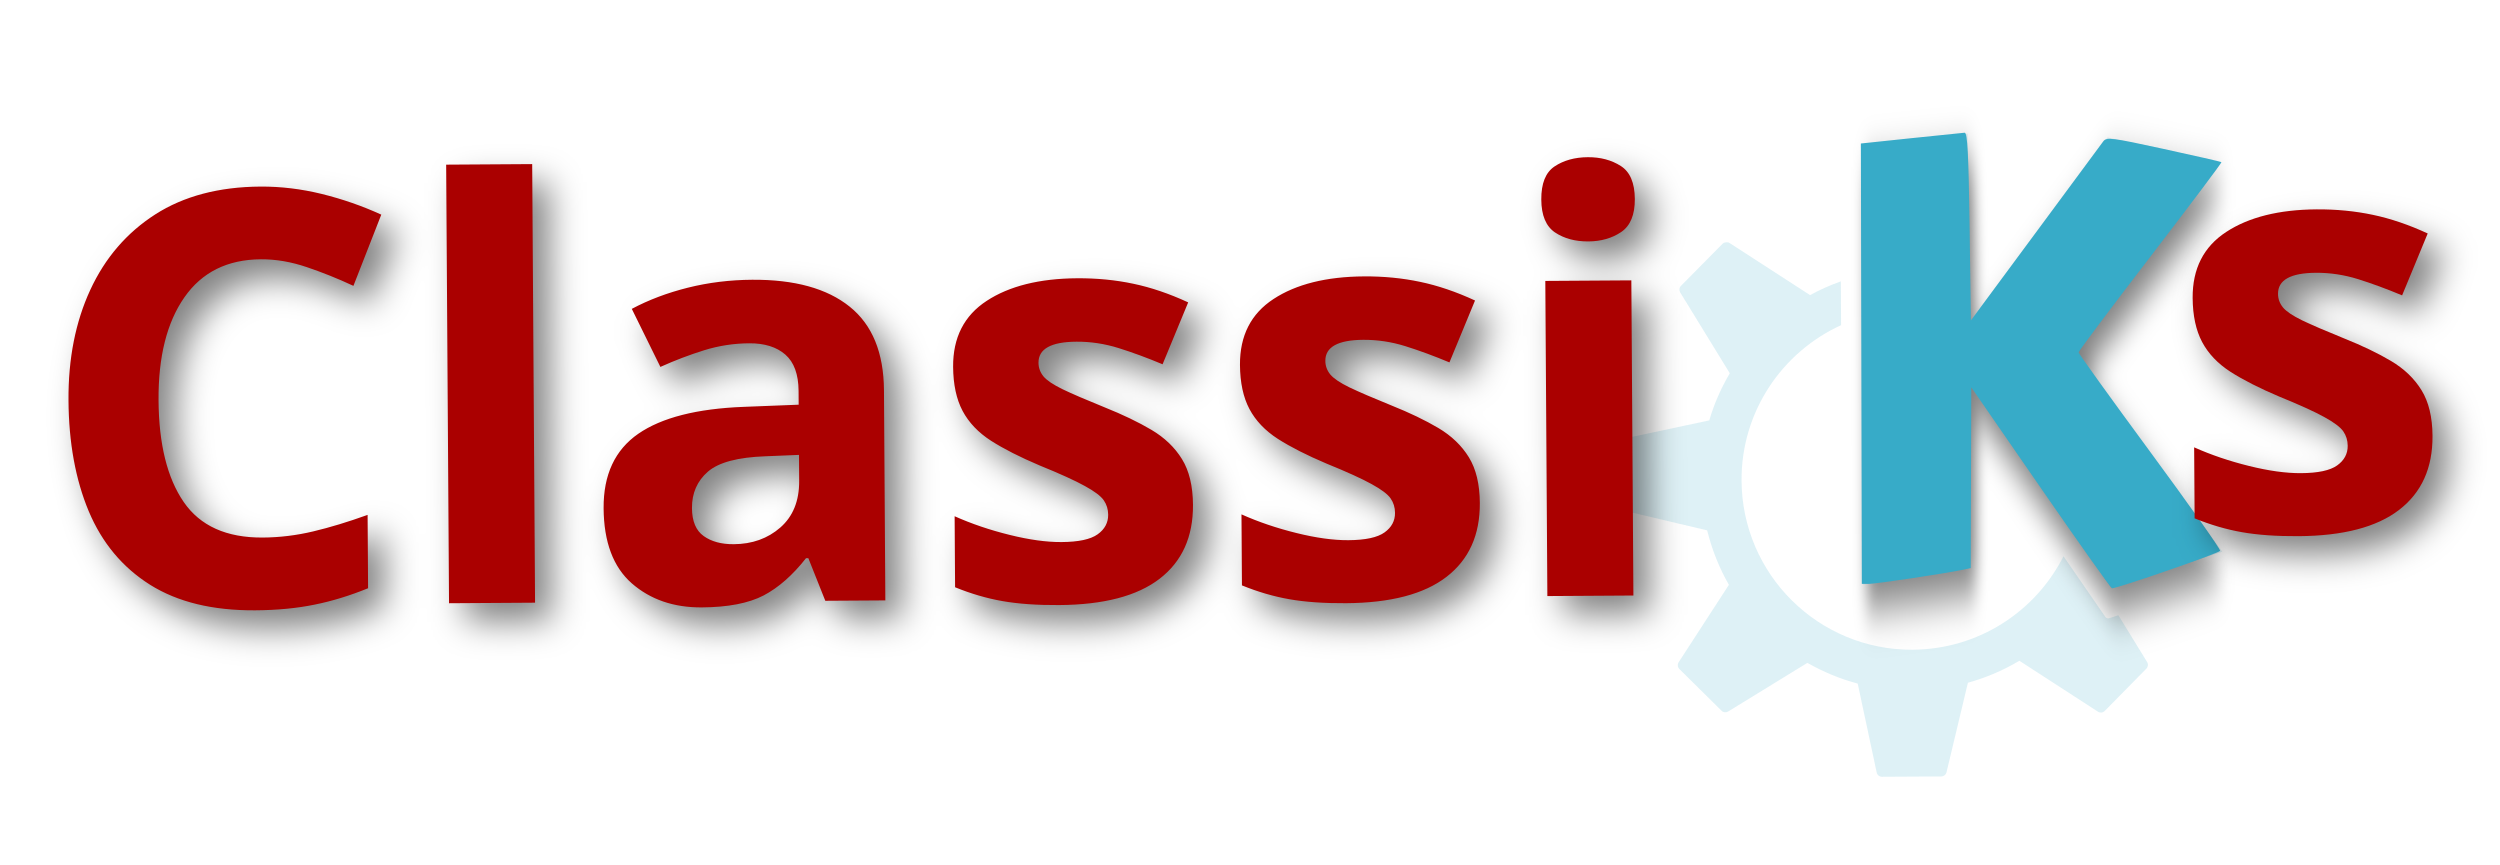
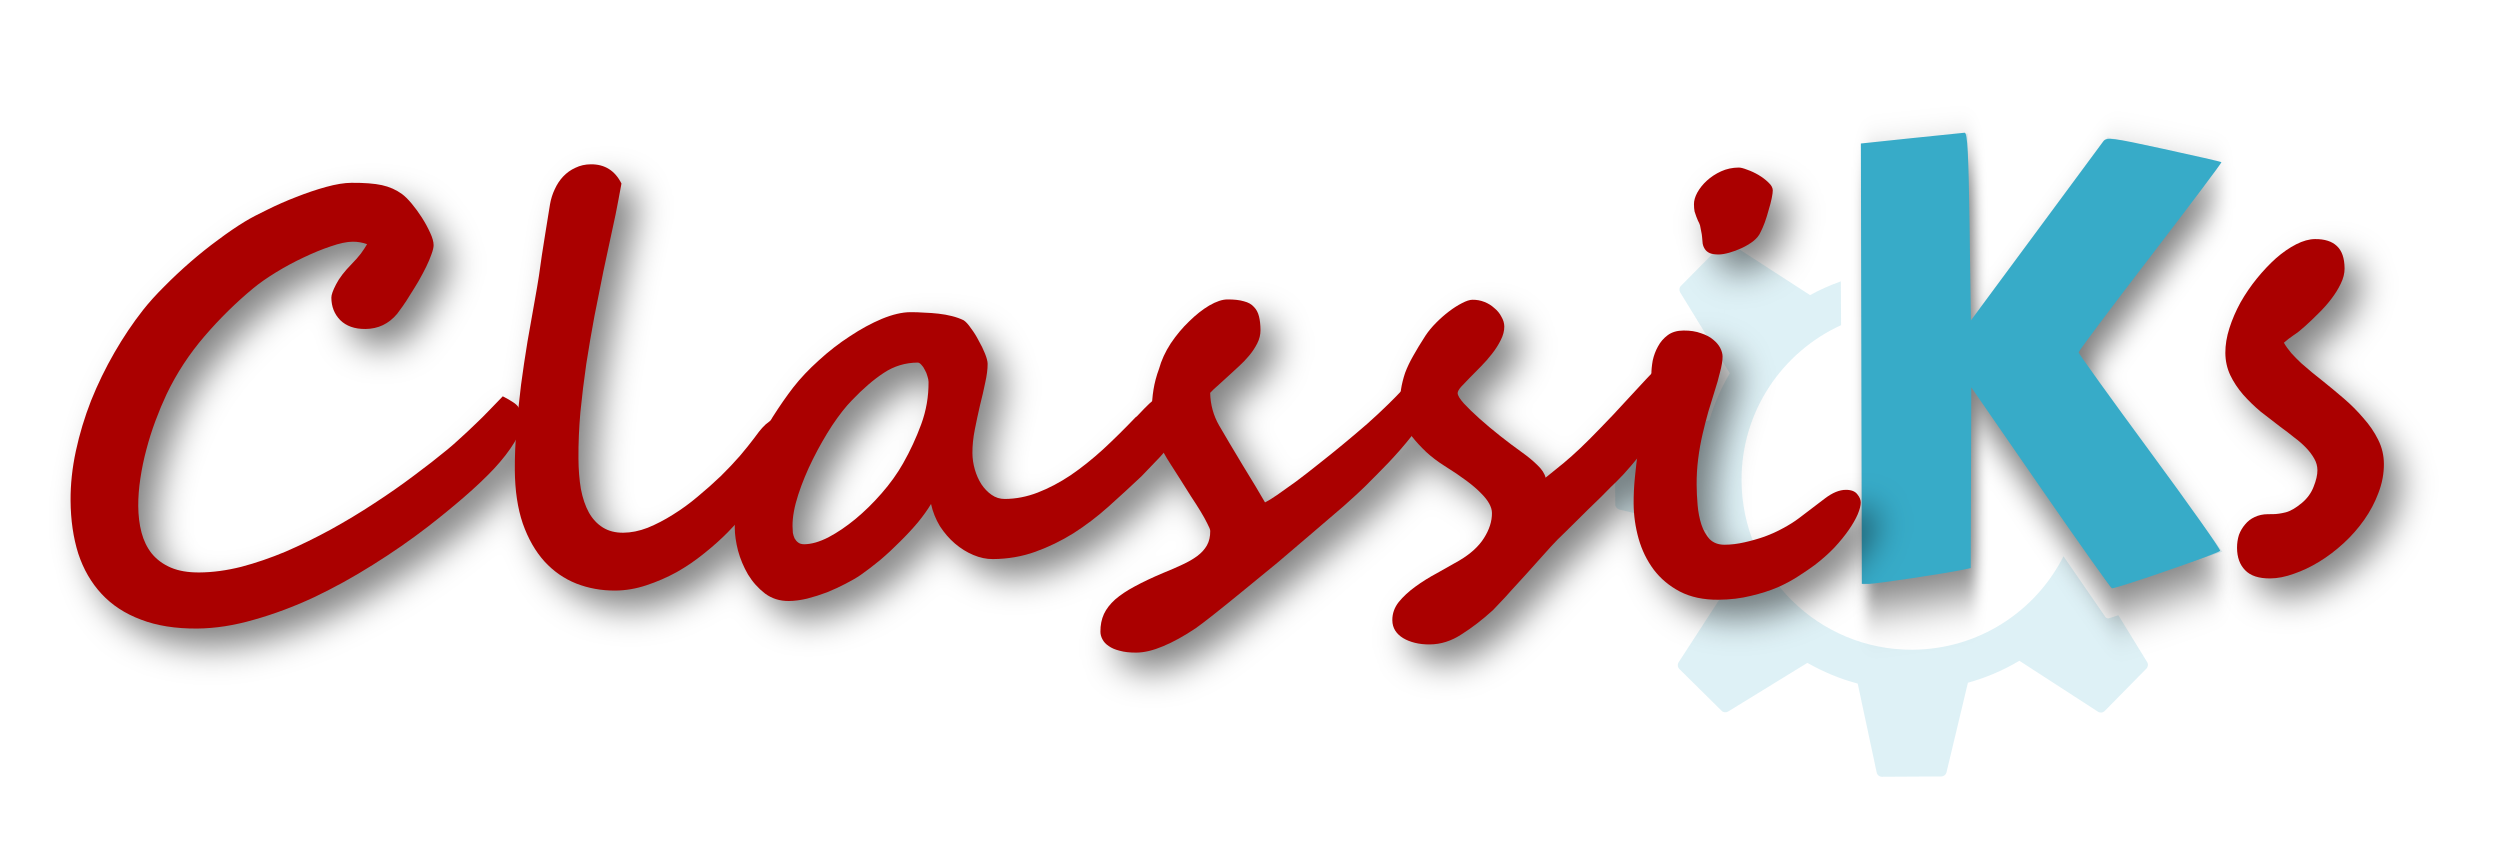
<svg xmlns="http://www.w3.org/2000/svg" width="369.61" height="127.77" version="1.1" viewBox="0 0 369.61 127.77">
  <defs>
    <filter id="filter51184" x="-.079" y="-.074" width="1.189" height="1.182" color-interpolation-filters="sRGB">
      <feFlood flood-color="rgb(0,0,0)" flood-opacity=".498" result="flood" />
      <feComposite in="flood" in2="SourceGraphic" operator="in" result="composite1" />
      <feGaussianBlur in="composite1" result="blur" stdDeviation="2.5" />
      <feOffset dx="2.4" dy="2.7" result="offset" />
      <feComposite in="SourceGraphic" in2="offset" result="composite2" />
    </filter>
    <filter id="filter51196" x="-.257" y="-.12" width="1.617" height="1.293" color-interpolation-filters="sRGB">
      <feFlood flood-color="rgb(0,0,0)" flood-opacity=".498" result="flood" />
      <feComposite in="flood" in2="SourceGraphic" operator="in" result="composite1" />
      <feGaussianBlur in="composite1" result="blur" stdDeviation="2.5" />
      <feOffset dx="2.4" dy="2.7" result="offset" />
      <feComposite in="SourceGraphic" in2="offset" result="composite2" />
    </filter>
  </defs>
  <filter id="d" x="-.051" y="-.028" width="1.102" height="1.056">
    <feGaussianBlur stdDeviation="2.97" />
  </filter>
  <filter id="e" x="-.027" y="-.204" width="1.054" height="1.408">
    <feGaussianBlur stdDeviation="1.7" />
  </filter>
  <path d="m255.19 35.822c-0.178 0.019-0.371 0.07-0.505 0.205l-6.173 6.242c-0.259 0.263-0.289 0.663-0.096 0.979l7.321 11.936c-1.276 2.172-2.309 4.501-3.031 6.967l-13.311 2.841c-0.37 0.079-0.639 0.433-0.636 0.813l0.049 8.771c2e-3 0.371 0.286 0.687 0.645 0.772l12.939 3.065c0.707 2.847 1.79 5.569 3.216 8.045l-7.425 11.445c-0.207 0.32-0.164 0.744 0.107 1.012l6.242 6.173c0.263 0.259 0.664 0.29 0.979 0.096l11.701-7.184c2.31 1.316 4.809 2.368 7.439 3.062l2.806 13.142c0.079 0.371 0.4 0.639 0.779 0.637l8.771-0.049c0.368-2e-3 0.687-0.251 0.772-0.612l3.165-13.243c2.704-0.746 5.252-1.844 7.607-3.248l11.614 7.526c0.32 0.206 0.743 0.164 1.012-0.107l6.139-6.242c0.261-0.263 0.323-0.664 0.129-0.979l-4.256-6.926-1.381 0.446c-0.199 0.063-0.421-0.026-0.541-0.2 0 0-2.686-3.904-6.191-8.973-4.112 8.158-12.559 13.768-22.324 13.823-13.876 0.078-25.196-11.117-25.275-24.993-0.057-10.207 5.997-19.008 14.716-22.99l-0.036-6.477c-1.588 0.566-3.121 1.246-4.577 2.05-3e-3 -2e-3 3e-3 -0.032-2.6e-4 -0.034l-11.885-7.693c-0.16-0.103-0.328-0.118-0.507-0.098zm35.706-16.056-15.78 1.606 0.364 65.043 15.606-2.449-0.155-27.731 21.19 30.65 16.434-5.321-21.69-29.467 21.536-28.021s-16.822-3.752-16.822-3.752l-20.693 28.017 9e-3 -28.576z" fill="#37abc8" fill-opacity=".166" stroke-width=".917" />
  <path transform="rotate(30 364.56 65.763)" d="m313.31 102.7-16.323-7.737 13.292 23.184-0.905 0.814c-1.918 1.724-9.982 8.153-10.901 8.691l-0.968 0.566-32.676-56.314 6.019-4.376c3.311-2.407 6.221-4.511 6.468-4.675 0.346-0.23 2.084 2.444 7.562 11.635l7.113 11.934 1.806-15.894c0.994-8.742 1.851-16.299 1.906-16.794 0.092-0.83 0.741-1.105 8.289-3.515 4.504-1.438 8.274-2.6 8.376-2.581 0.103 0.019-0.844 7.816-2.103 17.328-1.26 9.512-2.214 17.425-2.12 17.585 0.093 0.16 7.488 3.492 16.431 7.406 8.944 3.913 16.306 7.306 16.36 7.54 0.079 0.341-10.248 12.272-11.076 12.797-0.126 0.079-7.574-3.337-16.552-7.593z" fill="#37abc8" filter="url(#filter51184)" stroke-linecap="round" stroke-width="1.4" style="paint-order:stroke fill markers" />
-   <text transform="rotate(-.374 -17349 -14066)" x="-87.4" y="202.561" filter="url(#filter51196)" font-family="'Armalite Rifle'" font-size="85.333px" style="line-height:1.25" xml:space="preserve">
-     <tspan x="-87.4" y="202.561" fill="#aa0000" font-family="'Segoe Script'" font-size="85.333px" font-weight="bold">Classi</tspan>
-   </text>
-   <text transform="rotate(-.374 -18884 -62356)" x="-87.4" y="202.561" filter="url(#filter51196)" font-family="'Armalite Rifle'" font-size="85.333px" style="line-height:1.25" xml:space="preserve">
-     <tspan x="-87.4" y="202.561" fill="#aa0000" font-family="'Segoe Script'" font-size="85.333px" font-weight="bold">s</tspan>
-   </text>
+   <g transform="rotate(-.374 -17349 -14066)" fill="#a00" filter="url(#filter51196)" aria-label="Classi">
+     <path d="m-15.442 175.56q0 1.458-1.125 3.292-1.125 1.833-3.042 3.875-1.917 2-4.458 4.167-2.542 2.167-5.375 4.333-3.833 2.917-8.167 5.583-4.292 2.667-8.75 4.75-4.458 2.042-8.875 3.25-4.417 1.25-8.417 1.25-4.792 0-8.292-1.375-3.5-1.333-5.792-3.833t-3.417-6q-1.083-3.542-1.083-7.833 0-3.583 0.833-7.333 0.833-3.75 2.292-7.417 1.5-3.667 3.5-7.083 2-3.417 4.292-6.292 1.333-1.667 3.167-3.458 1.833-1.833 3.875-3.583 2.042-1.75 4.125-3.25 2.083-1.542 3.958-2.667 1.333-0.792 3.375-1.75 2.042-1 4.25-1.833 2.25-0.875 4.417-1.458t3.75-0.583q2.833 0 4.5 0.375t2.958 1.333q0.625 0.458 1.417 1.417 0.792 0.958 1.5 2.083 0.708 1.125 1.208 2.25 0.5 1.083 0.5 1.833 0 0.5-0.333 1.375-0.292 0.833-0.792 1.833-0.5 1-1.125 2.083-0.625 1.042-1.25 2-0.583 0.958-1.125 1.708-0.542 0.75-0.833 1.125-1.875 2.208-4.708 2.208-2.375 0-3.708-1.333-1.292-1.333-1.292-3.333 0-0.625 0.708-1.958 0.708-1.375 2.333-3 0.792-0.792 1.375-1.542 0.583-0.792 0.917-1.375-1.042-0.375-2.125-0.375-1.292 0-3.25 0.667-1.917 0.625-4.042 1.625-2.083 0.958-4.083 2.167-2 1.208-3.375 2.333-3.833 3.125-7.25 7.042t-5.667 8.542q-0.875 1.833-1.667 3.917-0.792 2.083-1.375 4.25-0.583 2.125-0.917 4.292-0.333 2.125-0.333 4.042 0 2.125 0.458 3.917t1.5 3.125q1.083 1.333 2.792 2.083 1.708 0.75 4.208 0.75 2.958 0 6.208-0.792 3.25-0.833 6.583-2.208 3.333-1.417 6.667-3.208 3.375-1.833 6.458-3.833 3.125-2 5.875-4.042 2.792-2.042 5.042-3.875 0.875-0.708 1.917-1.667 1.083-0.958 2.167-2 1.125-1.042 2.167-2.125 1.083-1.083 1.958-2 0.958 0.5 1.5 0.875 0.583 0.375 0.833 0.792 0.292 0.375 0.375 0.833 0.083 0.458 0.083 1.042z" />
+     <path d="m24.641 177.14q0 0.958-0.5 2.417-0.458 1.417-1.583 3.333-1.125 1.875-3 4.25-1.875 2.375-4.667 5.208-1.542 1.542-3.5 3.083-1.917 1.542-4.083 2.75-2.167 1.167-4.5 1.917-2.292 0.75-4.583 0.75-3.083 0-5.792-1.083-2.667-1.083-4.667-3.292-2-2.25-3.167-5.625-1.125-3.375-1.125-7.917 0-2.958 0.292-6.125 0.292-3.208 0.708-6.458 0.458-3.25 1-6.417 0.583-3.208 1.125-6.125 0.375-2 0.625-3.542t0.458-3.083q0.25-1.542 0.542-3.292 0.292-1.792 0.708-4.208 0.208-1.167 0.708-2.208 0.5-1.083 1.25-1.875 0.792-0.833 1.833-1.292 1.042-0.5 2.292-0.5 3.083 0 4.5 2.875l-0.458 2.375q-0.375 2-1 4.708-0.583 2.667-1.292 5.833-0.667 3.167-1.375 6.667-0.667 3.458-1.25 7.042-0.542 3.583-0.917 7.125-0.333 3.542-0.333 6.833 0 2.5 0.333 4.542 0.375 2.042 1.167 3.5 0.792 1.417 2.042 2.208 1.25 0.792 3 0.792t3.625-0.708q1.875-0.75 3.75-1.917 1.917-1.167 3.708-2.667 1.833-1.5 3.417-3 1.583-1.542 2.833-2.958 1.25-1.458 2.042-2.5 0.375-0.5 0.792-1.042 0.458-0.583 1-1.083 0.583-0.5 1.208-0.833 0.667-0.333 1.417-0.333 0.583 0 1 0.5 0.417 0.458 0.417 1.375z" />
+     <path d="m44.724 170.31q0-0.375-0.167-0.875-0.125-0.5-0.375-0.917-0.208-0.458-0.5-0.75-0.292-0.333-0.542-0.333-2.75 0-5.042 1.5-2.25 1.458-4.708 4-1.375 1.375-2.958 3.708-1.542 2.333-2.875 4.958t-2.208 5.25q-0.875 2.625-0.875 4.625 0 0.5 0.042 1 0.083 0.458 0.25 0.833 0.208 0.375 0.542 0.625t0.875 0.25q1.583 0 3.583-1 2-1.042 4-2.667 2.042-1.667 3.917-3.792 1.917-2.167 3.208-4.417 1.583-2.75 2.708-5.75 1.125-3 1.125-6.25zm37.875 4.292q0 0.5-0.208 1.208-0.167 0.667-0.458 1.375-0.292 0.667-0.667 1.333-0.333 0.625-0.667 1.083-0.208 0.292-0.667 0.833-0.458 0.5-1.042 1.167-0.583 0.625-1.333 1.375-0.708 0.75-1.458 1.5-2.417 2.25-4.917 4.458-2.458 2.167-5.167 3.875-2.708 1.667-5.667 2.708t-6.292 1.042q-1.417 0-2.875-0.625-1.458-0.625-2.708-1.708t-2.208-2.583q-0.917-1.542-1.292-3.292-0.75 1.25-1.958 2.708-1.208 1.417-2.667 2.833-1.417 1.417-2.958 2.708-1.542 1.25-2.875 2.167-0.917 0.625-2.25 1.292-1.292 0.667-2.75 1.25-1.458 0.542-2.958 0.917-1.458 0.333-2.708 0.333-2 0-3.5-1.125-1.5-1.167-2.5-2.833-0.958-1.667-1.458-3.542-0.458-1.875-0.458-3.375 0-2.75 0.792-5.583 0.833-2.875 2.083-5.583 1.292-2.708 2.833-5.167 1.583-2.458 3.083-4.375 1.583-2 3.792-3.958 2.208-2 4.625-3.542 2.417-1.583 4.75-2.542 2.375-0.958 4.208-0.958 1 0 2.042 0.083 1.083 0.042 2.125 0.167 1.042 0.125 2 0.375 0.958 0.25 1.708 0.625 0.5 0.333 1.083 1.208 0.625 0.833 1.125 1.833 0.542 0.958 0.917 1.917 0.375 0.958 0.375 1.5 0 1.167-0.375 2.792-0.333 1.583-0.792 3.333-0.417 1.75-0.792 3.583-0.375 1.833-0.375 3.5 0 1.167 0.333 2.375t0.958 2.208q0.625 0.958 1.5 1.583 0.875 0.625 1.958 0.625 2.458 0 4.875-0.917 2.417-0.917 4.833-2.5 2.417-1.625 4.833-3.792 2.417-2.208 4.875-4.75 0.083 0 0.667-0.625 0.583-0.625 1.375-1.375 0.833-0.75 1.708-1.375 0.917-0.625 1.583-0.625 1.208 0 1.583 0.708 0.375 0.708 0.375 2.167z" />
+     <path d="m119.6 172.44q0 1.125-1 2.833-1 1.667-2.542 3.542-1.5 1.875-3.375 3.833-1.875 1.917-3.625 3.625-1.042 1-3.083 2.792-2.042 1.75-4.583 3.875-2.5 2.125-5.25 4.417-2.75 2.25-5.208 4.208-2.417 1.958-4.292 3.417-1.875 1.458-2.667 2-2.583 1.708-4.833 2.625-2.208 0.917-3.958 0.917-1.458 0-2.458-0.292-1-0.25-1.625-0.708-0.625-0.417-0.917-1-0.292-0.542-0.292-1.125 0-1.458 0.542-2.625 0.542-1.125 1.667-2.125 1.167-1 2.917-1.917 1.792-0.958 4.208-1.958 1.583-0.625 2.833-1.208 1.292-0.583 2.208-1.25 0.958-0.708 1.458-1.583 0.5-0.875 0.5-2.125 0-0.292-0.417-1.083-0.375-0.792-1-1.833-0.625-1.042-1.417-2.25-0.75-1.25-1.5-2.417-0.75-1.208-1.417-2.25t-1.042-1.75q-1.708-3.167-1.708-6.458 0-1.417 0.25-2.917 0.25-1.5 0.833-3.042 0.542-1.917 1.75-3.75 1.25-1.833 2.75-3.25 1.5-1.458 3-2.333 1.542-0.875 2.667-0.875 1.5 0 2.458 0.292 0.958 0.25 1.458 0.833 0.542 0.542 0.75 1.417 0.208 0.833 0.208 2.042 0 1-0.5 1.958t-1.208 1.792q-0.708 0.833-1.5 1.542-0.792 0.708-1.375 1.25-0.875 0.792-1.667 1.5-0.792 0.667-1.25 1.167 0.042 2.625 1.292 4.833 0.625 1.083 1.542 2.667 0.958 1.583 1.917 3.25 1 1.625 1.875 3.125 0.875 1.5 1.375 2.375 0.625-0.292 1.792-1.083 1.208-0.833 2.792-1.958 1.583-1.167 3.375-2.583 1.833-1.417 3.667-2.917 1.833-1.5 3.542-2.958 1.708-1.5 3.083-2.833 1.167-1.125 1.917-1.917 0.792-0.833 1.333-1.333 0.583-0.542 1-0.792 0.417-0.292 0.917-0.292 0.542 0 0.875 0.417 0.375 0.375 0.583 0.875 0.208 0.458 0.292 0.875 0.083 0.417 0.083 0.5z" />
+     <path d="m118.27 163.89q0.625-0.917 1.542-1.833 0.917-0.917 1.917-1.667 1-0.75 1.917-1.208 0.958-0.5 1.583-0.5 0.917 0 1.75 0.333t1.458 0.917q0.667 0.542 1.042 1.292 0.417 0.708 0.417 1.458 0 0.958-0.542 2-0.5 1-1.292 2-0.75 0.958-1.667 1.875-0.875 0.875-1.667 1.667-0.75 0.75-1.292 1.333-0.5 0.583-0.5 0.917 0 0.5 0.917 1.542 0.917 1 2.292 2.25 1.375 1.25 3.042 2.583t3.167 2.417q1.333 0.958 2.292 1.917 1 0.958 1.208 1.875 1.542-1.208 2.708-2.167 1.167-0.958 2.458-2.167t2.958-2.917q1.708-1.708 4.25-4.458 1.375-1.458 2.583-2.75 1.25-1.333 2.292-2.292 1.083-0.958 1.958-1.5 0.917-0.583 1.583-0.583 1.042 0 1.458 0.792 0.417 0.75 0.417 1.958 0 0.458-0.625 1.625-0.625 1.167-1.667 2.708-1 1.5-2.333 3.292-1.292 1.75-2.667 3.458-1.333 1.708-2.625 3.208-1.25 1.458-2.25 2.417-0.167 0.167-0.833 0.792-0.625 0.625-1.5 1.5-0.875 0.833-1.917 1.833-1 0.958-1.917 1.875-0.917 0.875-1.625 1.583-0.708 0.667-1 0.958-0.208 0.208-0.958 1-0.708 0.792-1.708 1.875-0.958 1.083-2.083 2.292-1.125 1.208-2.125 2.292-0.958 1.083-1.75 1.875-0.75 0.792-1 1.042-2.375 2.125-4.667 3.542-2.25 1.458-4.708 1.458-1.167 0-2.167-0.25-1-0.25-1.75-0.708t-1.167-1.125q-0.417-0.667-0.417-1.542 0-1.458 0.958-2.667 1-1.208 2.458-2.25 1.5-1.083 3.25-2 1.75-0.958 3.292-1.833 2.5-1.458 3.667-3.292 1.208-1.875 1.208-3.708 0-1.333-1.625-2.958-1.583-1.667-5.333-4.042-1.5-0.958-2.708-2.083-1.208-1.167-2.083-2.292-0.833-1.167-1.292-2.25-0.458-1.125-0.458-1.958 0-1.542 0.167-2.75 0.208-1.25 0.625-2.458 0.458-1.208 1.208-2.5 0.75-1.333 1.875-3.042z" />
+     <path d="m169.72 142.81q0 0.375-0.167 1.167-0.167 0.792-0.458 1.708-0.25 0.917-0.583 1.833-0.333 0.875-0.667 1.5-0.292 0.667-1.083 1.292-0.792 0.583-1.708 1-0.917 0.417-1.833 0.667-0.917 0.25-1.542 0.25-0.833 0-1.333-0.208-0.458-0.208-0.708-0.583t-0.333-0.833q-0.042-0.5-0.083-1 0-0.083-0.042-0.375-0.042-0.292-0.25-1.333-0.125-0.375-0.292-0.667-0.125-0.292-0.25-0.625-0.125-0.333-0.25-0.75-0.083-0.458-0.083-1.083 0-0.792 0.5-1.708 0.542-0.958 1.417-1.75 0.917-0.833 2.125-1.375 1.208-0.542 2.625-0.542 0.417 0 1.25 0.333 0.833 0.292 1.667 0.792 0.833 0.5 1.458 1.125 0.625 0.583 0.625 1.167zm12.708 46.208q0 0.667-0.458 1.75-0.458 1.042-1.333 2.292-0.875 1.25-2.167 2.625-1.292 1.333-2.958 2.583-0.917 0.667-2.292 1.542-1.333 0.875-3.125 1.667-1.792 0.75-4 1.25-2.208 0.542-4.833 0.542-3.292 0-5.667-1.25-2.333-1.25-3.833-3.25-1.5-2.042-2.208-4.583-0.708-2.583-0.708-5.208 0-1.833 0.208-3.833 0.208-2.042 0.5-4 0.292-1.958 0.667-3.792 0.375-1.875 0.667-3.375 0.292-1.5 0.5-2.542 0.208-1.083 0.208-1.5 0-0.958 0.208-2.083 0.25-1.125 0.792-2.083 0.542-1 1.458-1.667 0.917-0.667 2.333-0.667 1.5 0 2.583 0.417 1.125 0.375 1.792 0.958 0.708 0.583 1.042 1.25 0.333 0.667 0.333 1.25 0 0.875-0.375 2.25-0.333 1.375-0.875 3-0.417 1.333-0.917 2.917-0.458 1.583-0.875 3.333-0.417 1.75-0.667 3.625t-0.25 3.833q0 1.417 0.125 3 0.125 1.542 0.542 2.875 0.417 1.292 1.208 2.167 0.833 0.833 2.208 0.833 1.417 0 2.917-0.333 1.542-0.333 3-0.833 1.5-0.542 2.792-1.25 1.333-0.708 2.333-1.458 2.167-1.625 3.833-2.875 1.667-1.25 3.083-1.25 1.208 0 1.708 0.667 0.5 0.625 0.5 1.208z" />
+   </g>
+   <g transform="rotate(-.374 -18884 -62356)" filter="url(#filter51196)" aria-label="s">
+     <path d="m-55.442 192.81q0 2.167-0.833 4.292-0.792 2.083-2.125 3.958-1.333 1.875-3.083 3.458-1.75 1.583-3.625 2.708-1.875 1.125-3.75 1.75-1.875 0.667-3.5 0.667-2.542 0-3.708-1.25-1.167-1.208-1.167-3.292 0-1 0.292-1.917 0.333-0.875 0.917-1.542 0.583-0.708 1.417-1.083 0.875-0.417 1.958-0.417h0.75q0.833 0 1.875-0.25 1.042-0.25 2.417-1.375 1.208-1 1.75-2.375 0.583-1.417 0.583-2.458 0-0.917-0.458-1.708-0.458-0.833-1.208-1.625-0.75-0.792-1.75-1.542-0.958-0.792-2.042-1.583-1.417-1.083-2.875-2.25-1.417-1.208-2.583-2.542-1.167-1.375-1.875-2.875-0.708-1.542-0.708-3.292 0-1.75 0.625-3.667 0.625-1.917 1.667-3.792 1.083-1.875 2.458-3.542 1.375-1.667 2.833-2.958 1.5-1.292 3-2.042 1.5-0.75 2.792-0.75 2.125 0 3.208 1.042 1.125 1.042 1.125 3.333 0 1.083-0.583 2.25-0.542 1.125-1.417 2.25-0.833 1.083-1.917 2.125-1.042 1.042-2.042 1.917-0.875 0.792-1.667 1.292-0.75 0.5-1.417 1.083 0.417 0.75 1.083 1.542 0.667 0.75 1.458 1.5 0.792 0.708 1.583 1.375 0.833 0.667 1.542 1.25 1.542 1.25 3.125 2.625 1.583 1.375 2.875 2.917 1.333 1.5 2.167 3.208 0.833 1.667 0.833 3.583z" fill="#a00" />
+   </g>
</svg>
